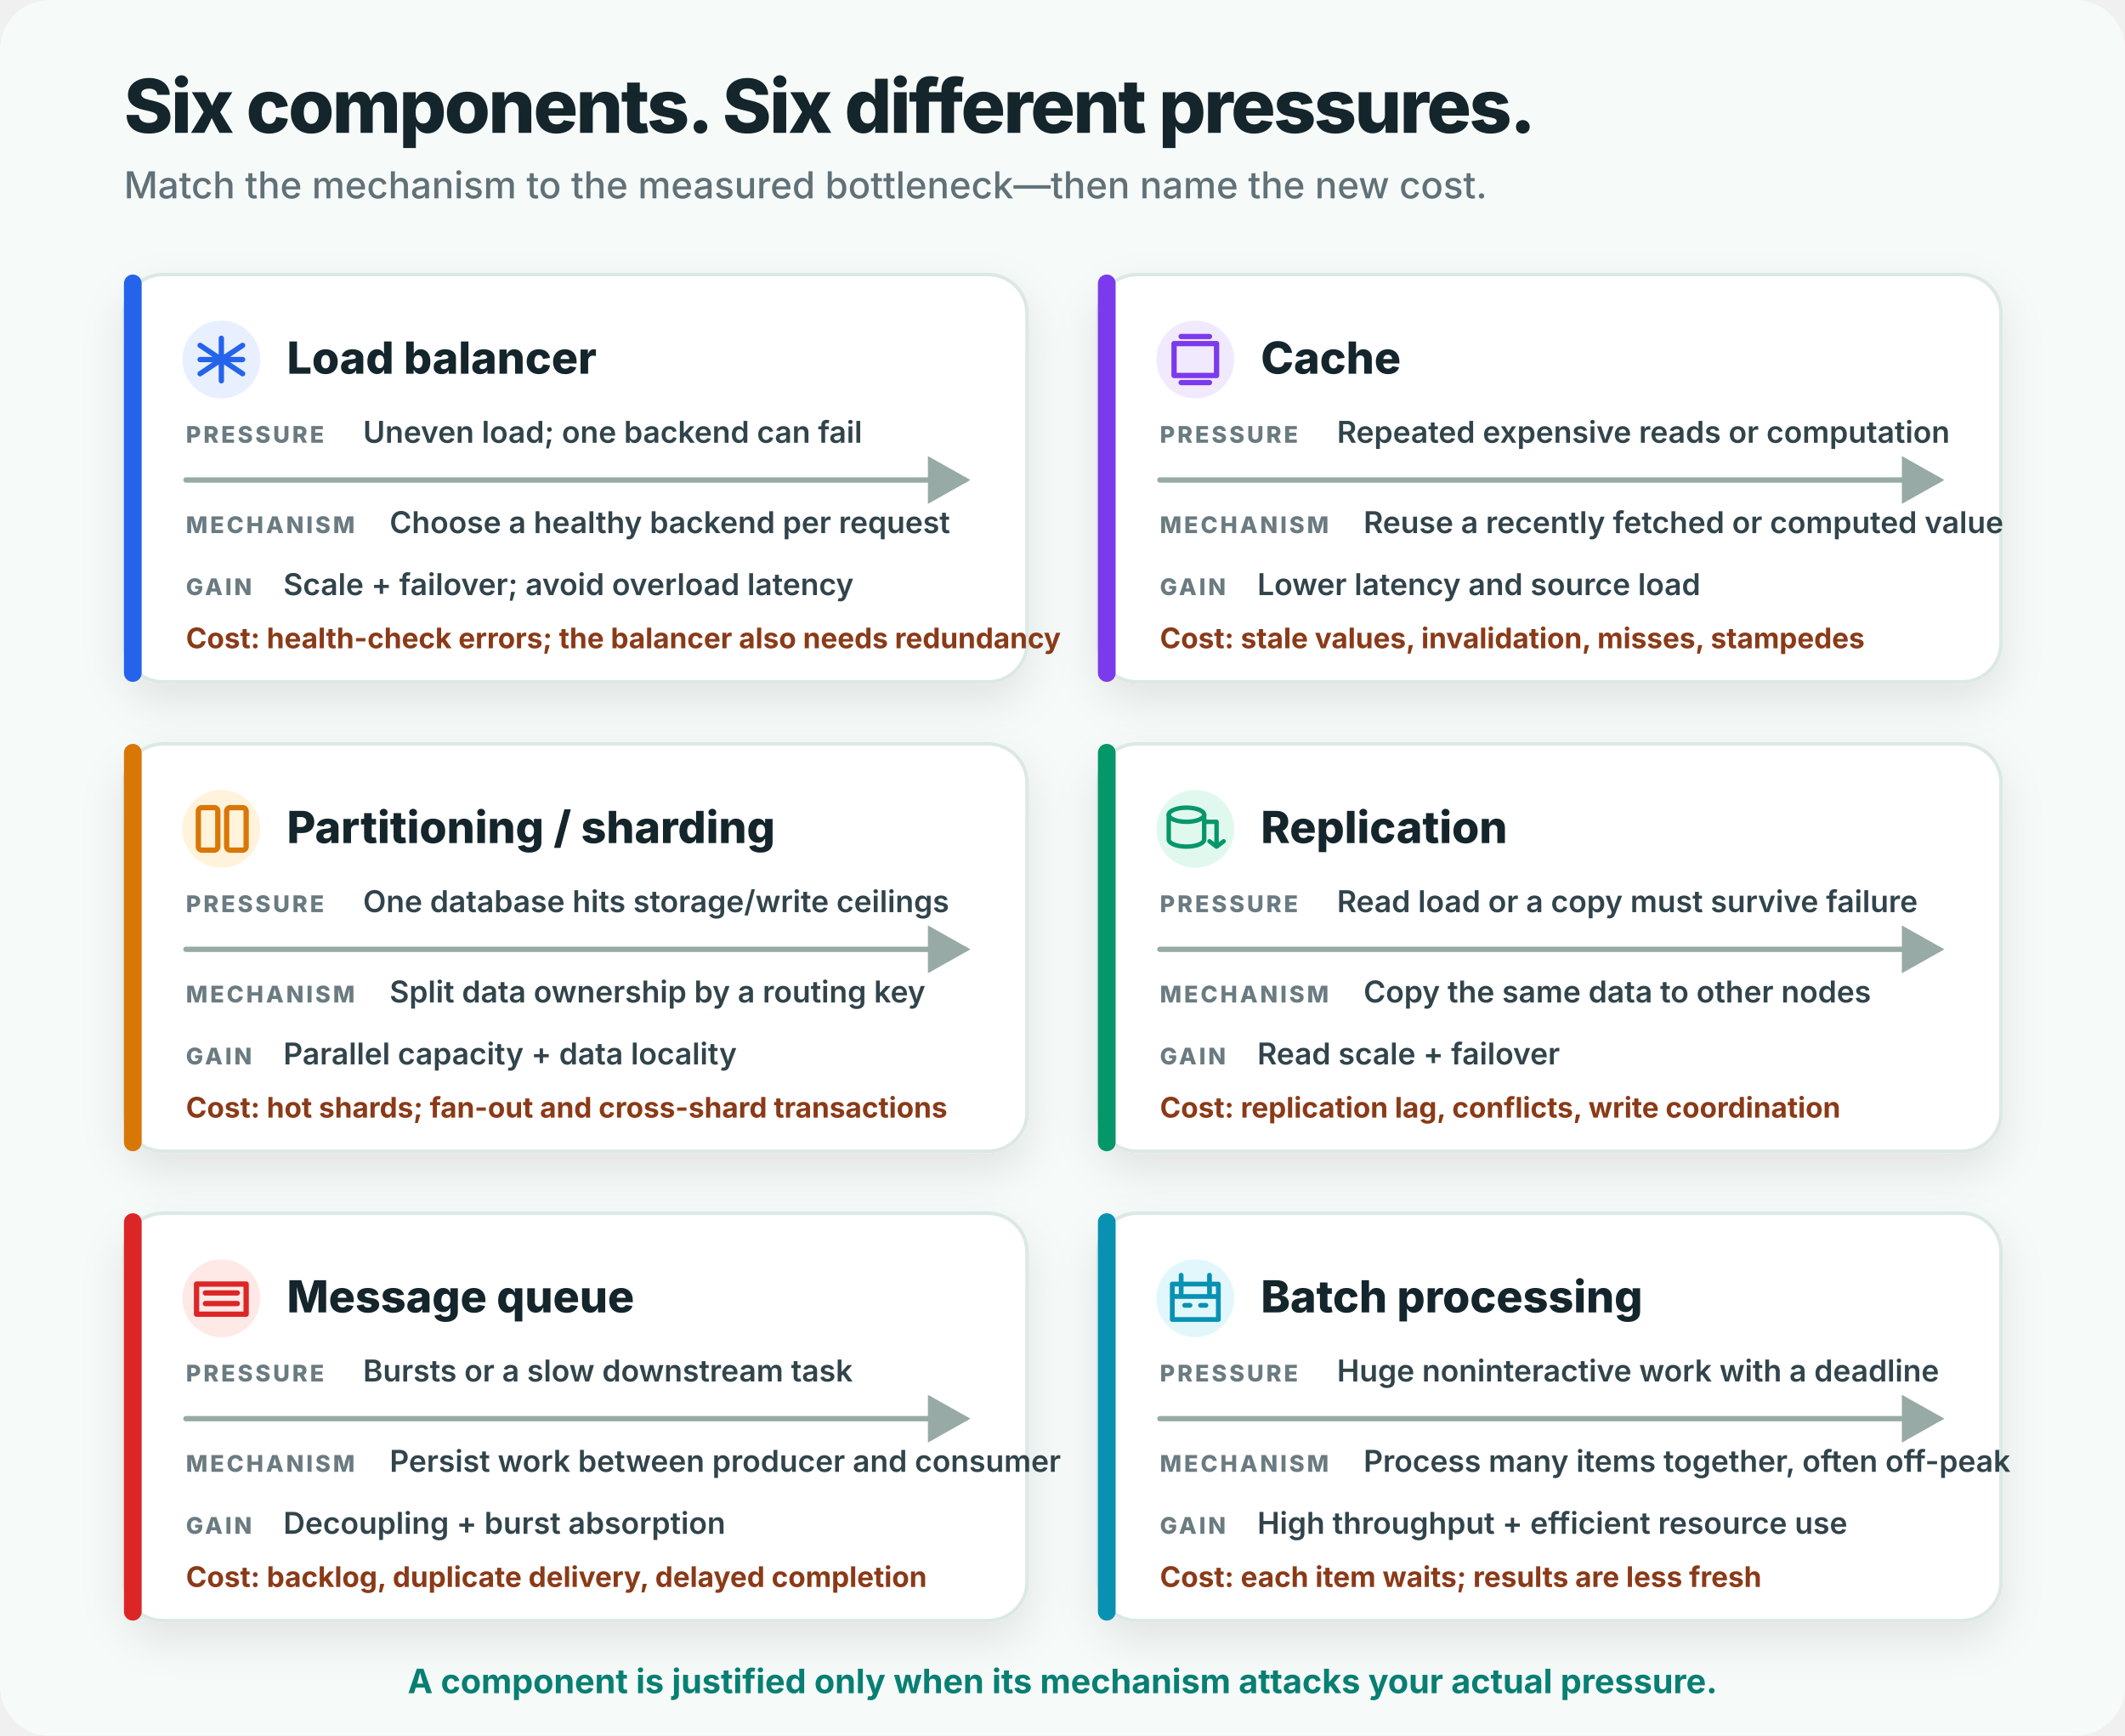
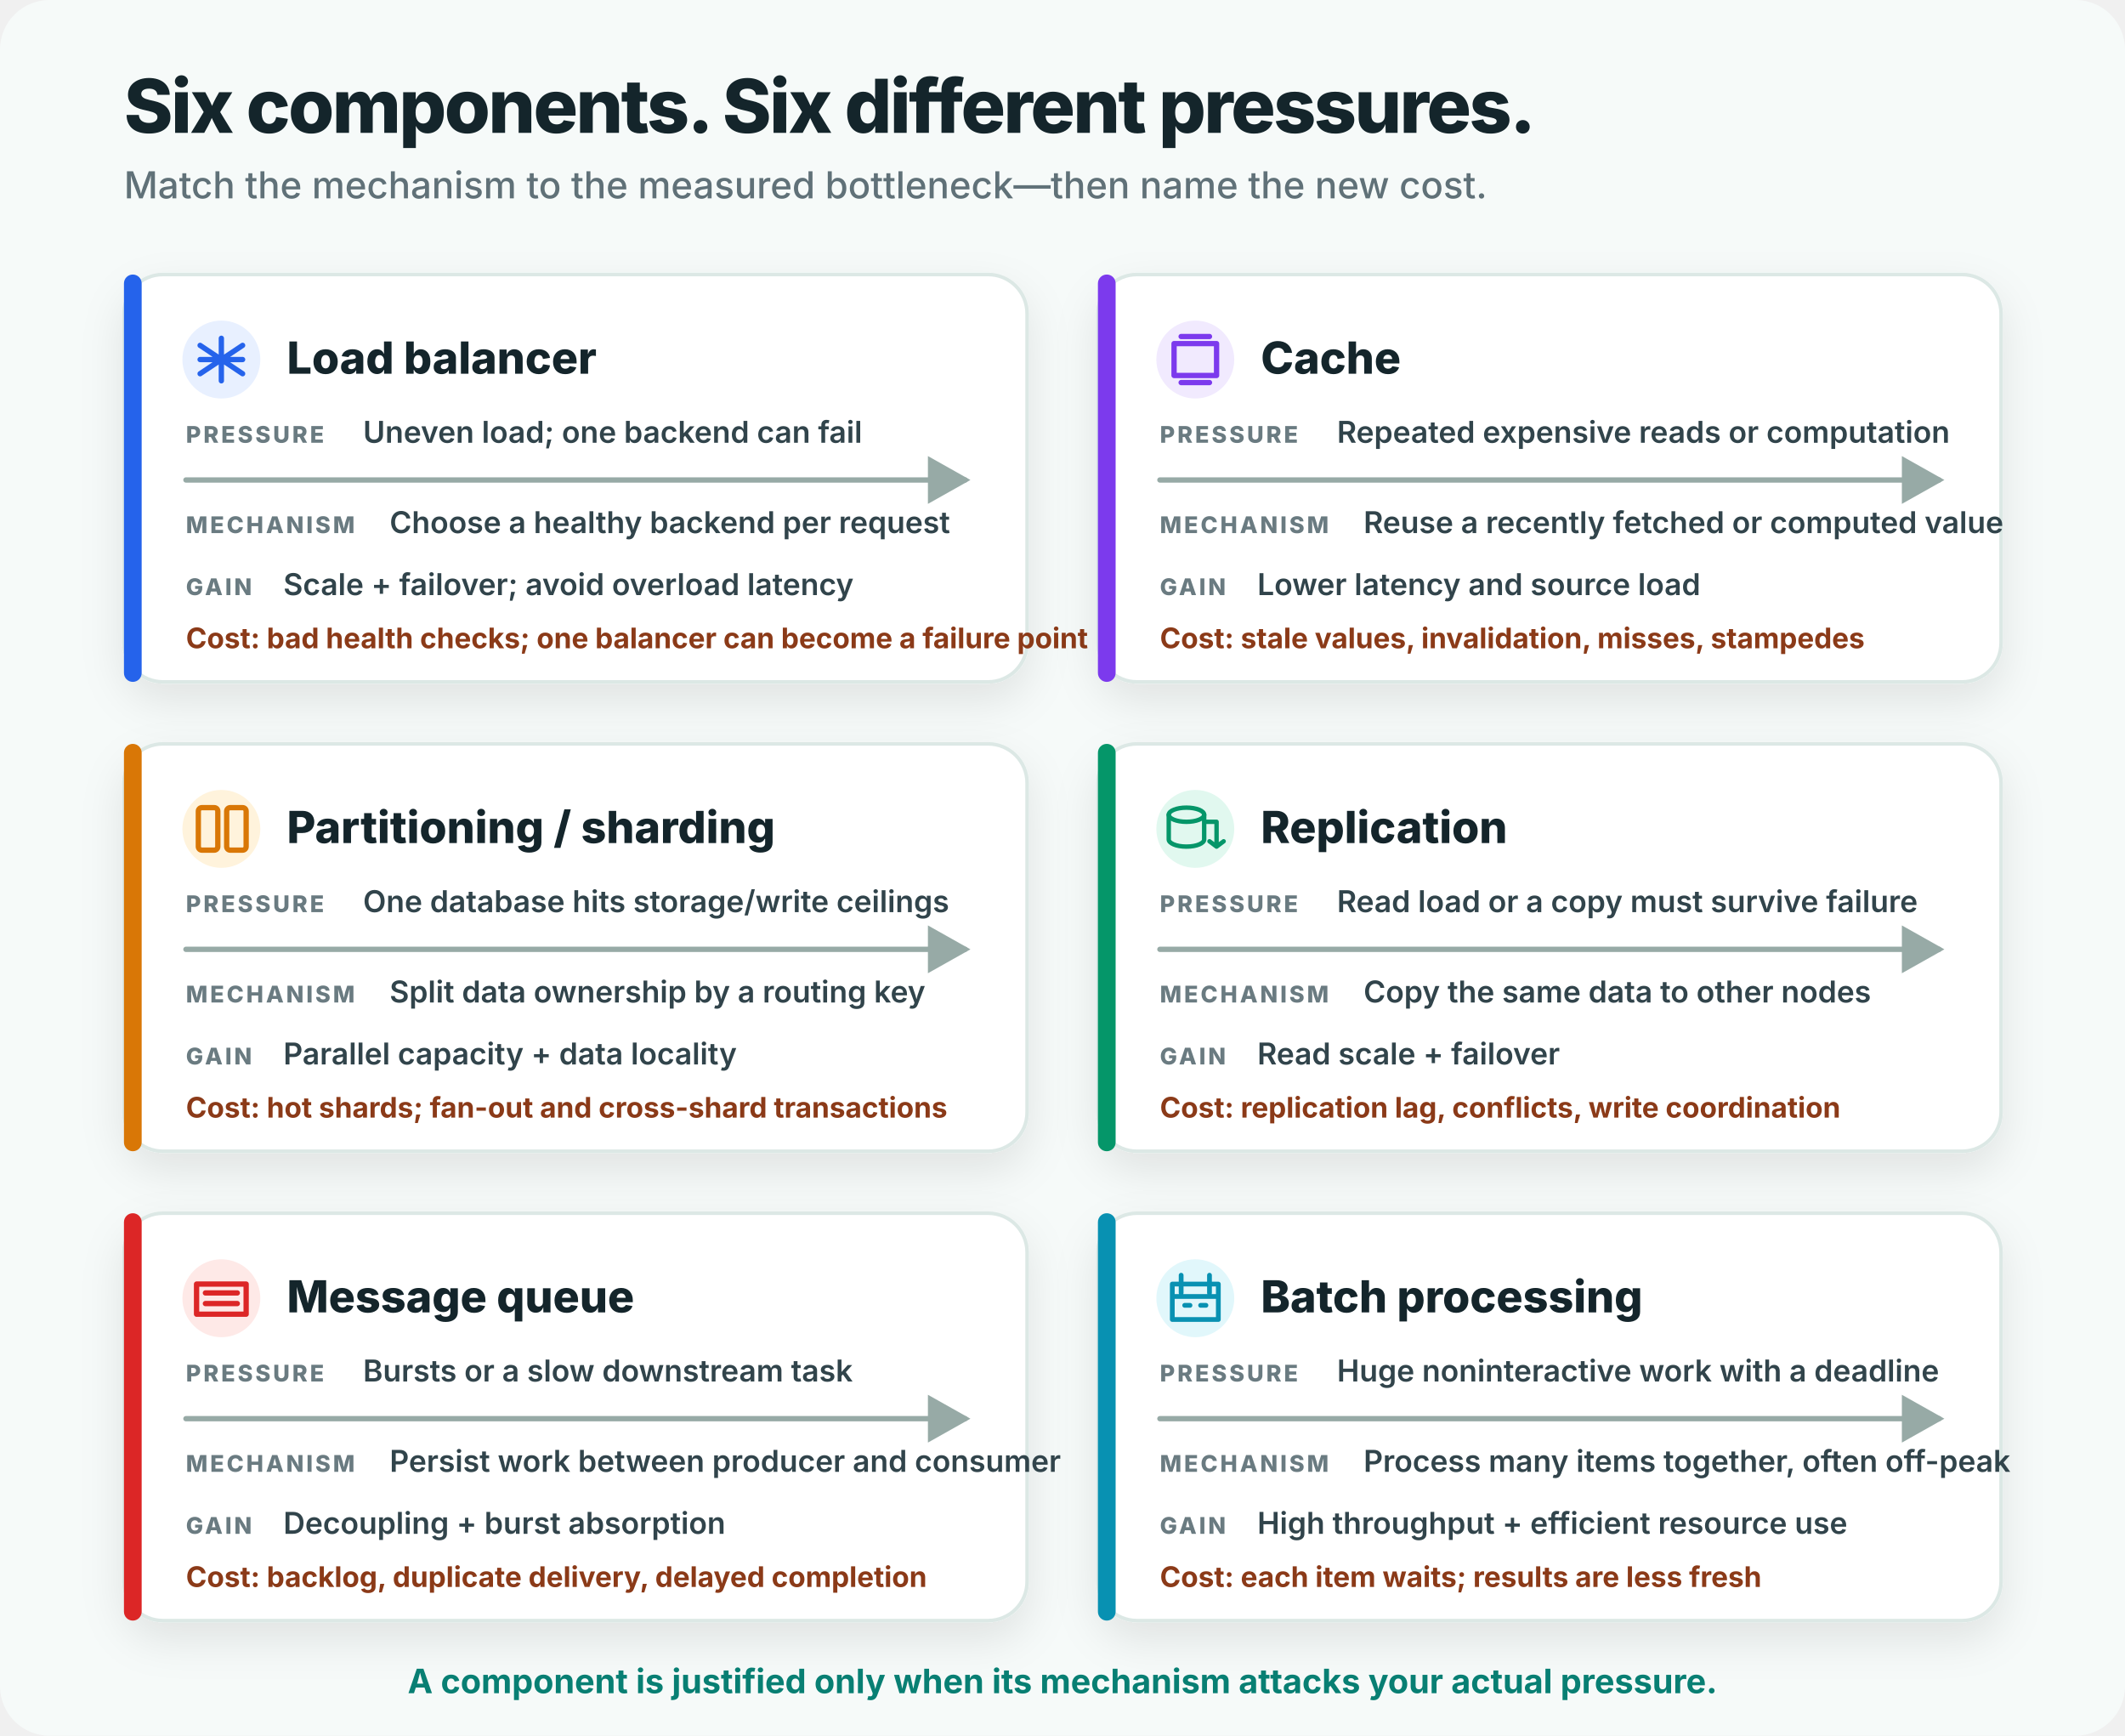
<svg xmlns="http://www.w3.org/2000/svg" width="1200" height="980" viewBox="0 0 1200 980" role="img" aria-labelledby="title desc">
  <defs>
    <filter id="shadow" x="-10%" y="-10%" width="120%" height="130%">
      <feDropShadow dx="0" dy="10" stdDeviation="12" flood-color="#0f172a" flood-opacity=".09" />
    </filter>
    <style>
      .bg { fill: #f6faf9; }
      .title { fill: #14252b; font: 800 42px Inter, system-ui, sans-serif; letter-spacing: -1.2px; }
      .subtitle { fill: #607178; font: 500 21px Inter, system-ui, sans-serif; }
      .card { fill: #fff; stroke: #dce8e5; stroke-width: 2; filter: url(#shadow); }
      .name { fill: #14252b; font: 800 25px Inter, system-ui, sans-serif; }
      .label { fill: #6a7b81; font: 800 13px Inter, system-ui, sans-serif; letter-spacing: 1.4px; }
      .body { fill: #31444b; font: 600 17px Inter, system-ui, sans-serif; }
      .cost { fill: #8b3a18; font: 650 16px Inter, system-ui, sans-serif; }
      .arrow { fill: none; stroke: #97aaa6; stroke-width: 3; stroke-linecap: round; stroke-linejoin: round; }
      .footer { fill: #087f73; font: 750 19px Inter, system-ui, sans-serif; }
    </style>
    <marker id="arrowhead" markerWidth="9" markerHeight="9" refX="7" refY="4.5" orient="auto">
      <path d="M0,0 L8,4.5 L0,9 Z" fill="#97aaa6" />
    </marker>
  </defs>
  <rect class="bg" width="1200" height="980" rx="28" />
  <text class="title" x="70" y="75">Six components. Six different pressures.</text>
  <text class="subtitle" x="70" y="112">Match the mechanism to the measured bottleneck—then name the new cost.</text>
  <g transform="translate(70 155)">
    <rect class="card" width="510" height="230" rx="22" />
    <rect x="0" y="0" width="10" height="230" rx="5" fill="#2563eb" />
    <circle cx="55" cy="48" r="22" fill="#e8f0ff" />
    <path d="M43 48h24M55 36v24M43 40l12 8 12-8M43 56l12-8 12 8" fill="none" stroke="#2563eb" stroke-width="3" stroke-linecap="round" />
    <text class="name" x="92" y="56">Load balancer</text>
    <text class="label" x="35" y="95">PRESSURE</text>
    <text class="body" x="135" y="95">Uneven load; one backend can fail</text>
    <path class="arrow" marker-end="url(#arrowhead)" d="M35 116h440" />
    <text class="label" x="35" y="146">MECHANISM</text>
    <text class="body" x="150" y="146">Choose a healthy backend per request</text>
    <text class="label" x="35" y="181">GAIN</text>
    <text class="body" x="90" y="181">Scale + failover; avoid overload latency</text>
-     <text class="cost" x="35" y="211">Cost: health-check errors; the balancer also needs redundancy</text>
+     <text class="cost" x="35" y="211">Cost: bad health checks; one balancer can become a failure point</text>
  </g>
  <g transform="translate(620 155)">
    <rect class="card" width="510" height="230" rx="22" />
    <rect x="0" y="0" width="10" height="230" rx="5" fill="#7c3aed" />
    <circle cx="55" cy="48" r="22" fill="#f1eafe" />
    <path d="M43 39h24v18H43zM47 35h16M47 61h16" fill="none" stroke="#7c3aed" stroke-width="3" stroke-linecap="round" stroke-linejoin="round" />
    <text class="name" x="92" y="56">Cache</text>
    <text class="label" x="35" y="95">PRESSURE</text>
    <text class="body" x="135" y="95">Repeated expensive reads or computation</text>
    <path class="arrow" marker-end="url(#arrowhead)" d="M35 116h440" />
    <text class="label" x="35" y="146">MECHANISM</text>
    <text class="body" x="150" y="146">Reuse a recently fetched or computed value</text>
    <text class="label" x="35" y="181">GAIN</text>
    <text class="body" x="90" y="181">Lower latency and source load</text>
    <text class="cost" x="35" y="211">Cost: stale values, invalidation, misses, stampedes</text>
  </g>
  <g transform="translate(70 420)">
    <rect class="card" width="510" height="230" rx="22" />
    <rect x="0" y="0" width="10" height="230" rx="5" fill="#d97706" />
    <circle cx="55" cy="48" r="22" fill="#fff3dc" />
    <rect x="42" y="36" width="11" height="24" rx="2" fill="none" stroke="#d97706" stroke-width="3" />
    <rect x="58" y="36" width="11" height="24" rx="2" fill="none" stroke="#d97706" stroke-width="3" />
    <text class="name" x="92" y="56">Partitioning / sharding</text>
    <text class="label" x="35" y="95">PRESSURE</text>
    <text class="body" x="135" y="95">One database hits storage/write ceilings</text>
    <path class="arrow" marker-end="url(#arrowhead)" d="M35 116h440" />
    <text class="label" x="35" y="146">MECHANISM</text>
    <text class="body" x="150" y="146">Split data ownership by a routing key</text>
    <text class="label" x="35" y="181">GAIN</text>
    <text class="body" x="90" y="181">Parallel capacity + data locality</text>
    <text class="cost" x="35" y="211">Cost: hot shards; fan-out and cross-shard transactions</text>
  </g>
  <g transform="translate(620 420)">
    <rect class="card" width="510" height="230" rx="22" />
    <rect x="0" y="0" width="10" height="230" rx="5" fill="#059669" />
    <circle cx="55" cy="48" r="22" fill="#e1f8ef" />
    <ellipse cx="50" cy="40" rx="10" ry="4" fill="none" stroke="#059669" stroke-width="2.5" />
    <path d="M40 40v14c0 2 4 4 10 4s10-2 10-4V40M60 44h7v14M63 55l4 3 4-3" fill="none" stroke="#059669" stroke-width="2.5" stroke-linecap="round" stroke-linejoin="round" />
    <text class="name" x="92" y="56">Replication</text>
    <text class="label" x="35" y="95">PRESSURE</text>
    <text class="body" x="135" y="95">Read load or a copy must survive failure</text>
    <path class="arrow" marker-end="url(#arrowhead)" d="M35 116h440" />
    <text class="label" x="35" y="146">MECHANISM</text>
    <text class="body" x="150" y="146">Copy the same data to other nodes</text>
    <text class="label" x="35" y="181">GAIN</text>
    <text class="body" x="90" y="181">Read scale + failover</text>
    <text class="cost" x="35" y="211">Cost: replication lag, conflicts, write coordination</text>
  </g>
  <g transform="translate(70 685)">
    <rect class="card" width="510" height="230" rx="22" />
    <rect x="0" y="0" width="10" height="230" rx="5" fill="#dc2626" />
    <circle cx="55" cy="48" r="22" fill="#fee9e7" />
    <path d="M41 40h28v17H41zM46 45h18M46 51h18" fill="none" stroke="#dc2626" stroke-width="3" stroke-linecap="round" stroke-linejoin="round" />
    <text class="name" x="92" y="56">Message queue</text>
    <text class="label" x="35" y="95">PRESSURE</text>
    <text class="body" x="135" y="95">Bursts or a slow downstream task</text>
    <path class="arrow" marker-end="url(#arrowhead)" d="M35 116h440" />
    <text class="label" x="35" y="146">MECHANISM</text>
    <text class="body" x="150" y="146">Persist work between producer and consumer</text>
    <text class="label" x="35" y="181">GAIN</text>
    <text class="body" x="90" y="181">Decoupling + burst absorption</text>
    <text class="cost" x="35" y="211">Cost: backlog, duplicate delivery, delayed completion</text>
  </g>
  <g transform="translate(620 685)">
    <rect class="card" width="510" height="230" rx="22" />
    <rect x="0" y="0" width="10" height="230" rx="5" fill="#0891b2" />
    <circle cx="55" cy="48" r="22" fill="#e1f7fb" />
    <path d="M42 40h26v20H42zM47 35v10M63 35v10M42 47h26M49 52h3M58 52h3" fill="none" stroke="#0891b2" stroke-width="2.7" stroke-linecap="round" stroke-linejoin="round" />
    <text class="name" x="92" y="56">Batch processing</text>
    <text class="label" x="35" y="95">PRESSURE</text>
    <text class="body" x="135" y="95">Huge noninteractive work with a deadline</text>
    <path class="arrow" marker-end="url(#arrowhead)" d="M35 116h440" />
    <text class="label" x="35" y="146">MECHANISM</text>
    <text class="body" x="150" y="146">Process many items together, often off-peak</text>
    <text class="label" x="35" y="181">GAIN</text>
    <text class="body" x="90" y="181">High throughput + efficient resource use</text>
    <text class="cost" x="35" y="211">Cost: each item waits; results are less fresh</text>
  </g>
  <text class="footer" x="600" y="956" text-anchor="middle">A component is justified only when its mechanism attacks your actual pressure.</text>
</svg>
